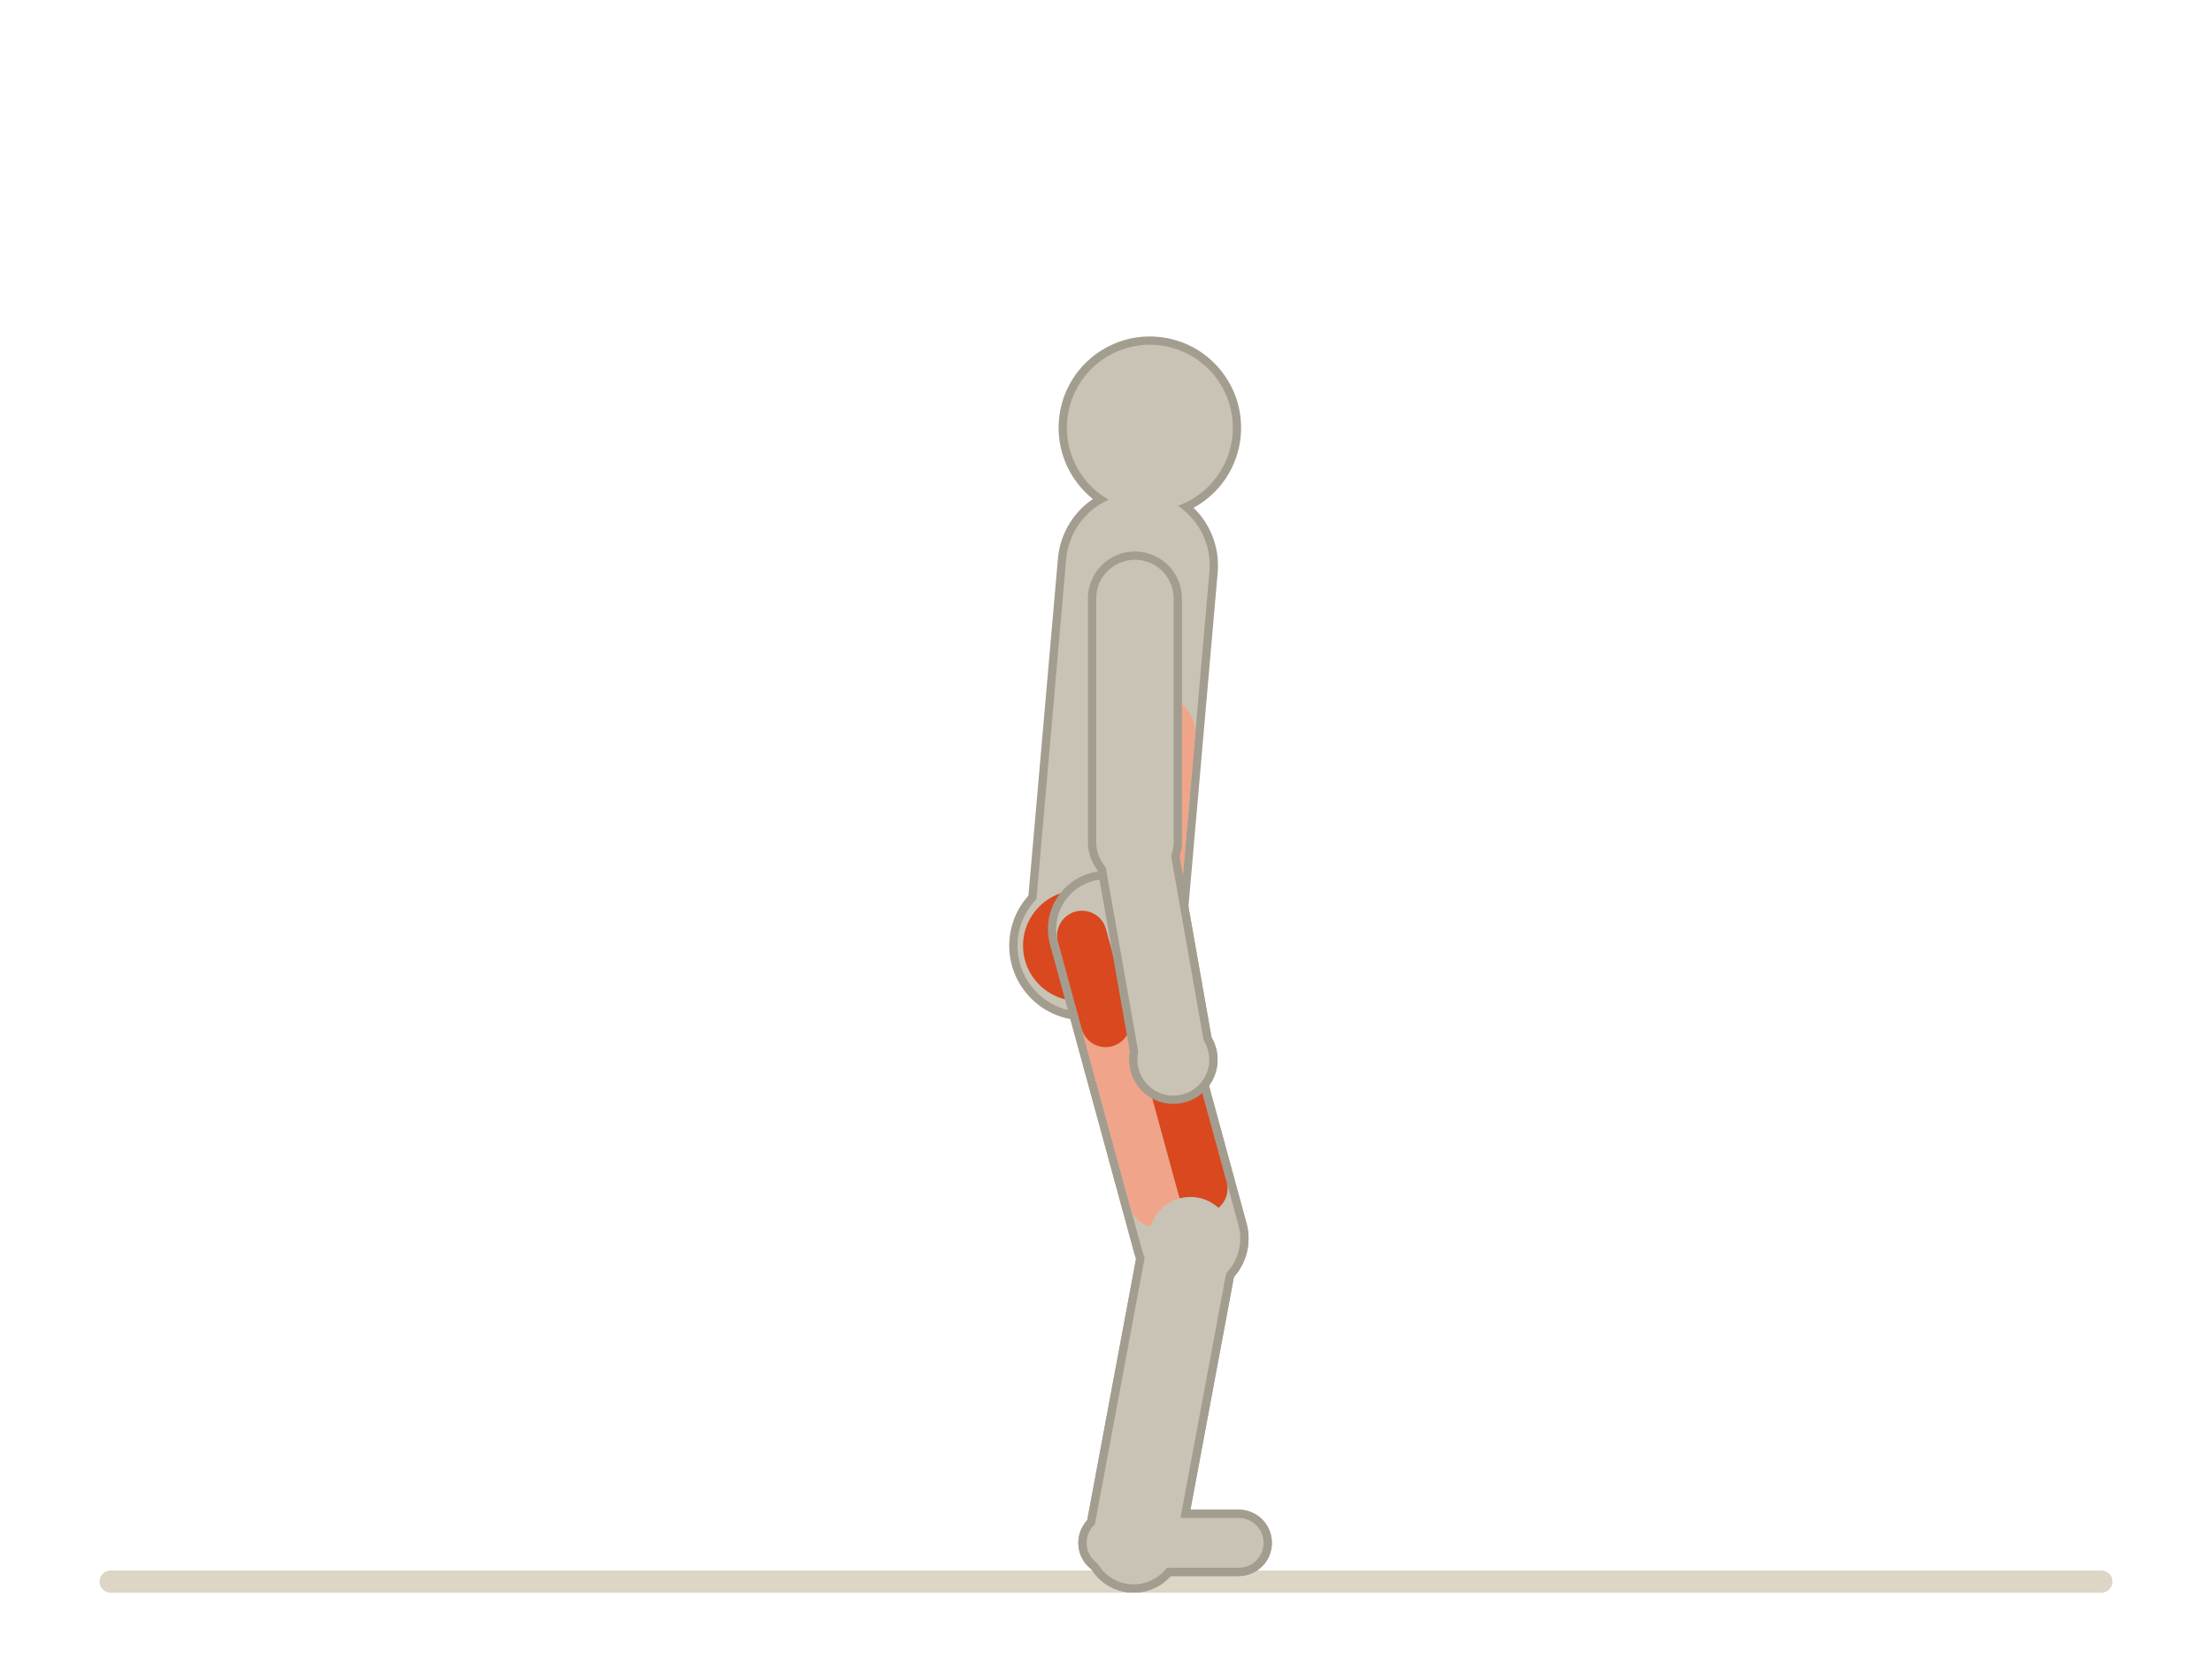
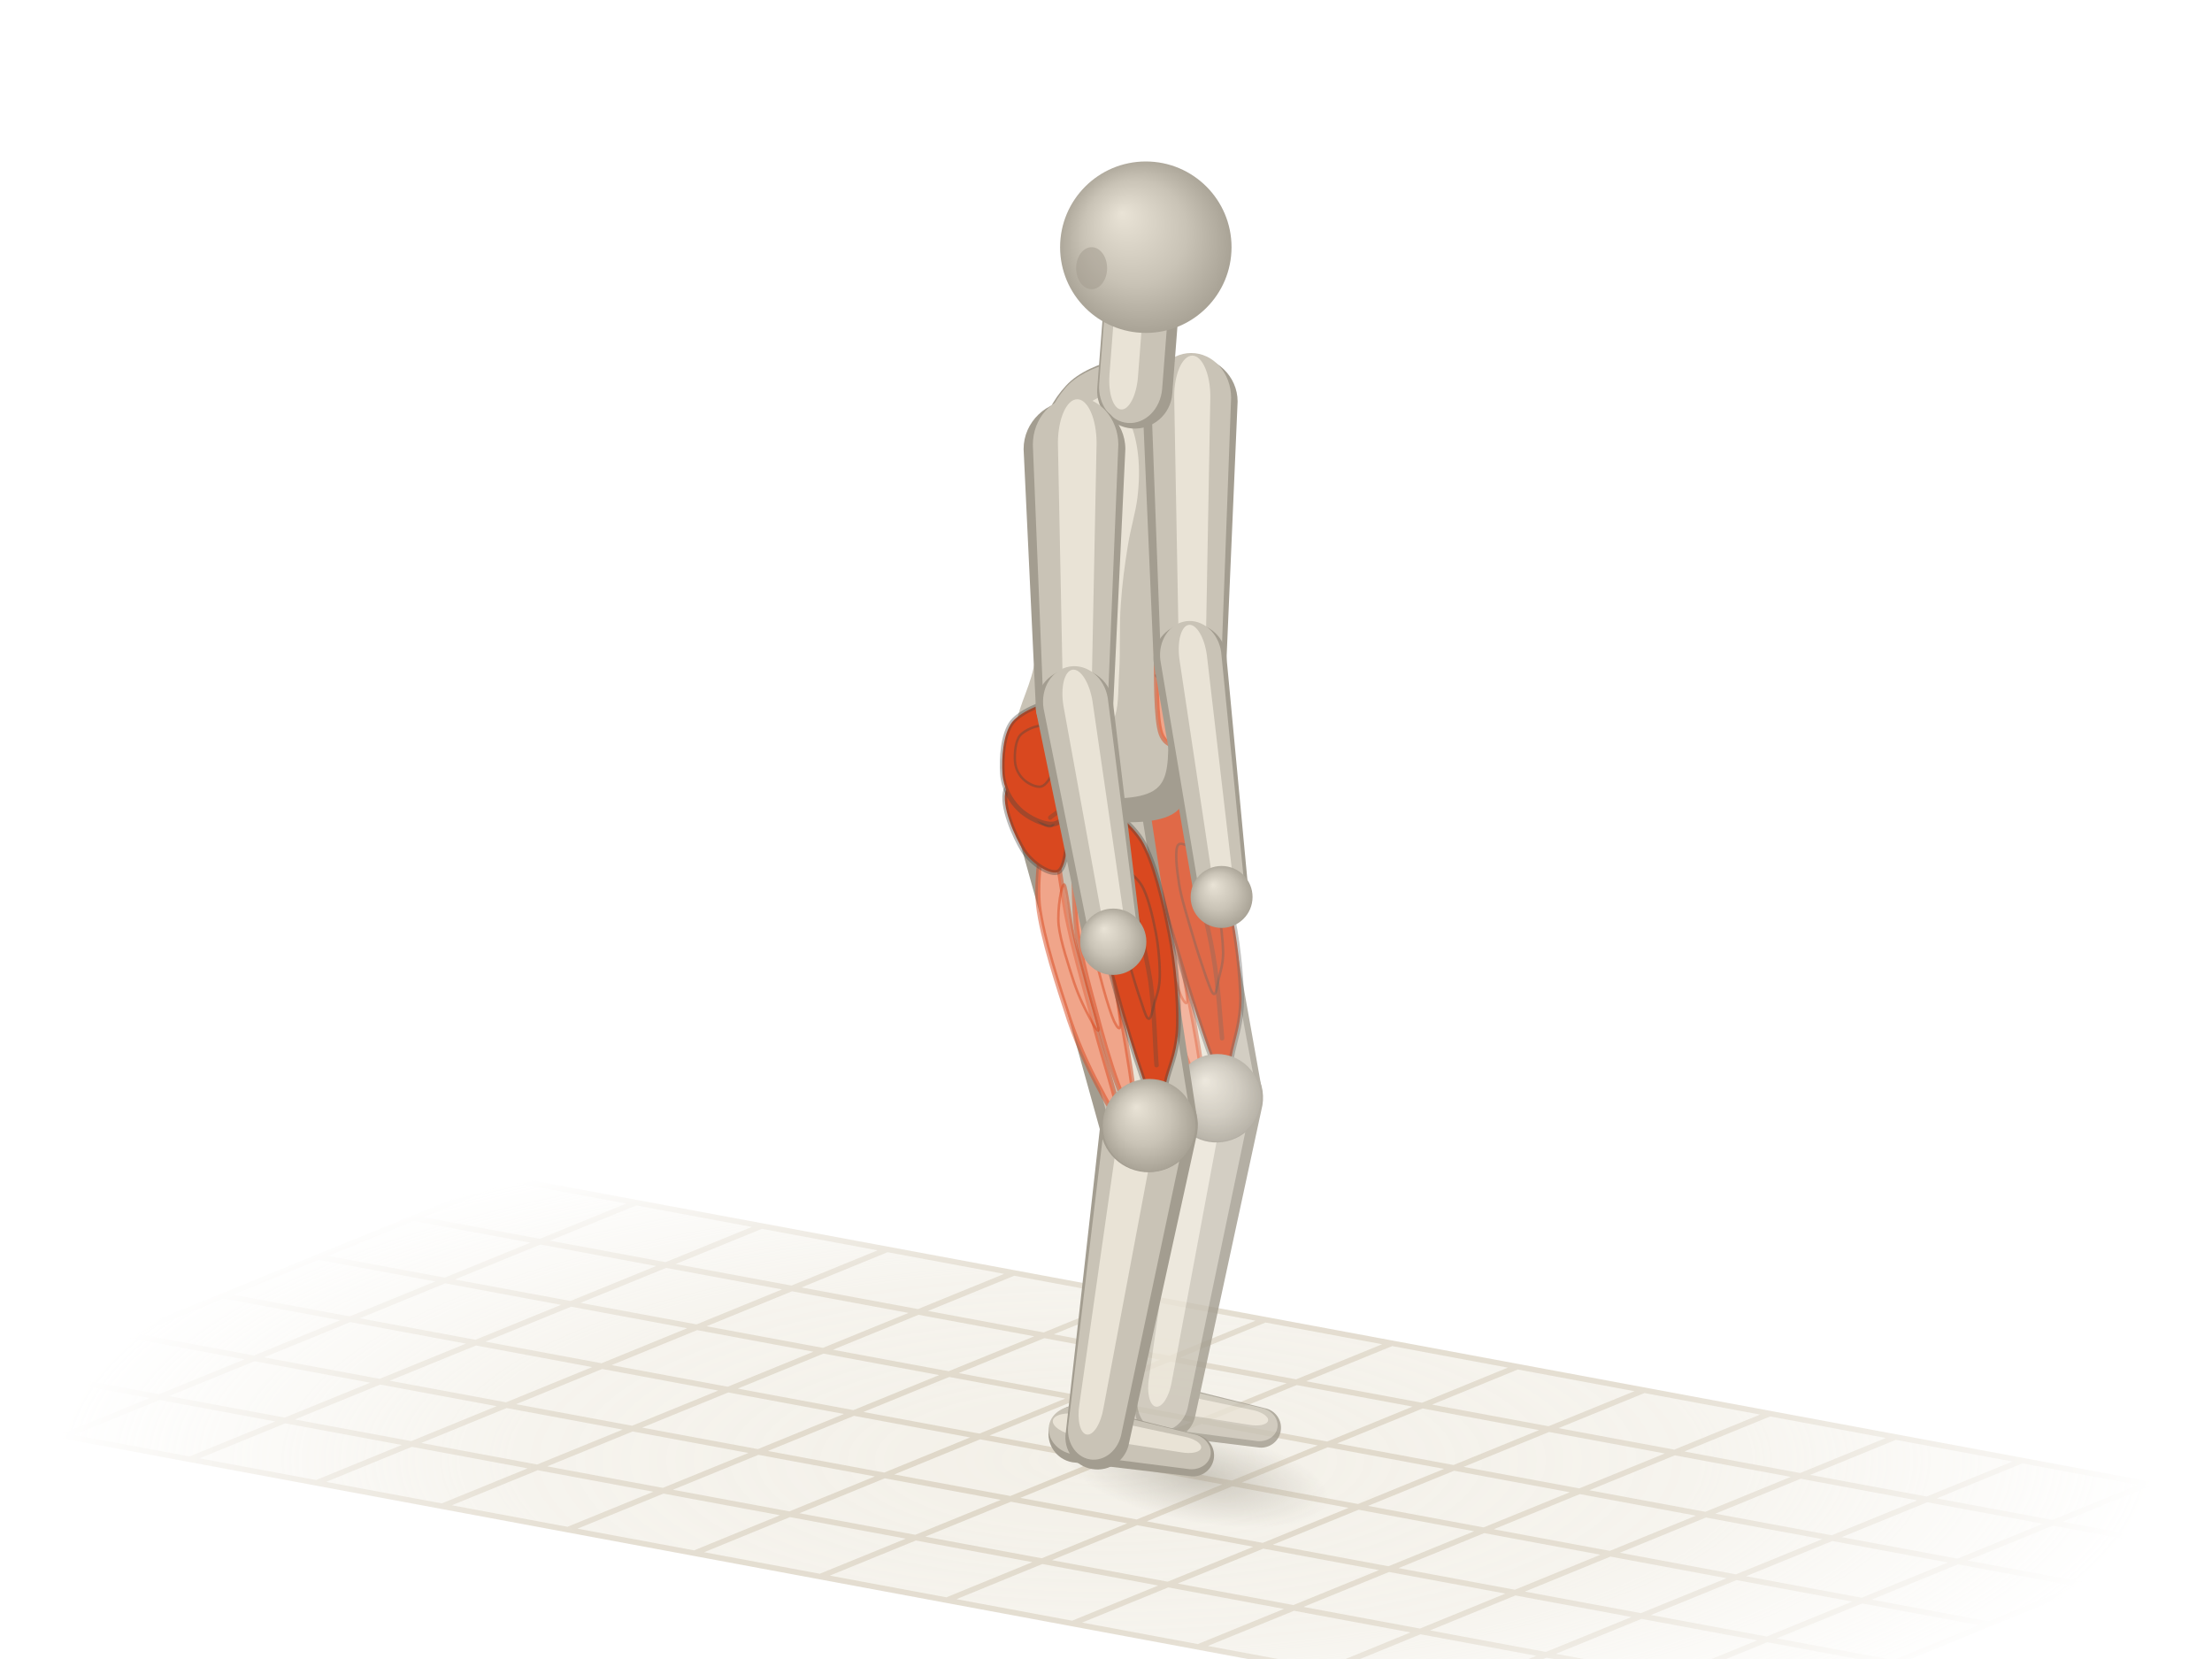
<svg xmlns="http://www.w3.org/2000/svg" viewBox="0 0 400 300">
-   <line x1="20" y1="286" x2="380" y2="286" stroke="#ddd5c5" stroke-width="4" stroke-linecap="round" />
-   <g transform="translate(200 168)">
-     <animateTransform attributeName="transform" type="translate" values="200 168;160 222;200 168" dur="3s" repeatCount="indefinite" calcMode="spline" keyTimes="0;0.5;1" keySplines="0.45 0 0.55 1;0.45 0 0.55 1" />
-     <g>
-       <g>
-         <g transform="rotate(5)">
-           <animateTransform attributeName="transform" type="rotate" values="5;42;5" dur="3s" repeatCount="indefinite" calcMode="spline" keyTimes="0;0.5;1" keySplines="0.45 0 0.55 1;0.45 0 0.55 1" />
-           <g transform="translate(0 -60)">
-             <g transform="rotate(-5)">
-               <animateTransform attributeName="transform" type="rotate" values="-5;-128;-5" dur="3s" repeatCount="indefinite" calcMode="spline" keyTimes="0;0.5;1" keySplines="0.45 0 0.55 1;0.45 0 0.55 1" />
-               <line x1="0" y1="0" x2="0" y2="44" stroke="#a39d90" stroke-width="17" stroke-linecap="round" />
-               <g transform="translate(0 44)">
-                 <g transform="rotate(-10)">
-                   <animateTransform attributeName="transform" type="rotate" values="-10;-5;-10" dur="3s" repeatCount="indefinite" calcMode="spline" keyTimes="0;0.5;1" keySplines="0.45 0 0.55 1;0.45 0 0.55 1" />
-                   <line x1="0" y1="0" x2="0" y2="40" stroke="#a39d90" stroke-width="15" stroke-linecap="round" />
-                   <g transform="translate(0 40)">
-                     <g>
-                       <circle cx="0" cy="0" r="8" fill="#a39d90" />
-                     </g>
-                   </g>
-                 </g>
-               </g>
-             </g>
-           </g>
-         </g>
-       </g>
+   <defs>
+     <radialGradient id="a1-sph" cx=".5" cy=".5" r=".55" fx=".36" fy=".3">
+       <stop offset="0" stop-color="#e9e3d6" />
+       <stop offset=".55" stop-color="#c9c3b6" />
+       <stop offset="1" stop-color="#a39d90" />
+     </radialGradient>
+     <path id="a1s0" d="M-9.4 1.1C-9.2 5.5 -8.9 11.9 -6.2 14.3C-3.6 16.7 1.4 15.5 6.2 15.4C11.1 15.3 17.7 13.8 22.9 13.8C28.1 13.7 33 14.2 37.5 14.9C42 15.5 46.2 17.3 50 17.6C53.8 17.9 57.3 17.5 60.4 16.5C63.5 15.5 66.5 13.8 68.7 11.6C71 9.4 73.1 6 74 3.3C74.8 0.6 74.8 -1.7 74 -4.4C73.1 -7.1 71.4 -11 68.7 -13.2C66.1 -15.4 62.5 -17.1 58.3 -17.6C54.2 -18.1 48.6 -16.6 43.7 -15.9C38.9 -15.3 34 -13.8 29.2 -13.8C24.3 -13.7 19.1 -14.7 14.6 -15.4C10.1 -16.1 5.7 -18.7 2.1 -18.2C-1.6 -17.6 -5.4 -15.3 -7.3 -12.1C-9.2 -8.9 -9.5 -3.3 -9.4 1.1Z" />
+     <path id="a1s3" d="M0 9.2L48.4 7A7 7 0 0 0 48.4 -7L0 -9.2A9.2 9.2 0 0 0 0 9.2Z" />
+     <path id="a1s4" d="M0 7L44 5.2A5.2 5.2 0 0 0 44 -5.2L0 -7A7 7 0 0 0 0 7Z" />
+     <path id="a1s5" d="M0 12.6L63.8 8.8A8.8 8.8 0 0 0 63.8 -8.8L0 -12.6A12.6 12.6 0 0 0 0 12.6Z" />
+     <path id="a1s10" d="M0 8.8L57.2 5.8A5.8 5.8 0 0 0 57.2 -5.8L0 -8.8A8.8 8.8 0 0 0 0 8.8Z" />
+     <path id="a1s11" d="M0 5.2L21.3 3.8A3.8 3.8 0 0 0 21.3 -3.8L0 -5.2A5.2 5.2 0 0 0 0 5.2Z" />
+     <path id="a1s12" d="M0 8.6L48.4 6.6A6.6 6.6 0 0 0 48.4 -6.6L0 -8.6A8.6 8.6 0 0 0 0 8.6Z" />
+     <path id="a1s13" d="M0 6.6L43.9 4.9A4.9 4.9 0 0 0 43.9 -4.9L0 -6.6A6.6 6.6 0 0 0 0 6.6Z" />
+     <path id="a1s14" d="M0 11.8L63.7 8.3A8.3 8.3 0 0 0 63.7 -8.3L0 -11.8A11.8 11.8 0 0 0 0 11.8Z" />
+     <path id="a1s19" d="M0 8.3L57.2 5.5A5.5 5.5 0 0 0 57.2 -5.5L0 -8.3A8.3 8.3 0 0 0 0 8.3Z" />
+     <path id="a1s20" d="M0 4.9L21.3 3.6A3.6 3.6 0 0 0 21.3 -3.6L0 -4.9A4.9 4.9 0 0 0 0 4.9Z" />
+     <path id="a1s21" d="M0 6.8L12.5 6.8A6.8 6.8 0 0 0 12.5 -6.8L0 -6.8A6.8 6.8 0 0 0 0 6.8Z" />
+     <radialGradient id="a1-fade" gradientUnits="userSpaceOnUse" cx="200" cy="264" r="190" gradientTransform="translate(200 264) scale(1 .32) translate(-200 -264)">
+       <stop offset="0" stop-color="#fff" />
+       <stop offset=".55" stop-color="#fff" stop-opacity=".75" />
+       <stop offset="1" stop-color="#fff" stop-opacity="0" />
+     </radialGradient>
+     <mask id="a1-gm" maskUnits="userSpaceOnUse" x="0" y="0" width="400" height="300">
+       <rect width="400" height="300" fill="url(#a1-fade)" />
+     </mask>
+     <radialGradient id="a1-shd">
+       <stop offset="0" stop-color="#a39d90" stop-opacity=".5" />
+       <stop offset=".55" stop-color="#a39d90" stop-opacity=".22" />
+       <stop offset="1" stop-color="#a39d90" stop-opacity="0" />
+     </radialGradient>
+   </defs>
+   <g mask="url(#a1-gm)">
+     <path d="M92.1 213.2L411.3 272.6L307.9 314.8L-11.3 255.4Z" fill="#efeadf" fill-opacity=".7" />
+     <path d="M92.1 213.2L-11.3 255.4M114.9 217.5L11.5 259.7M137.7 221.7L34.3 263.9M160.5 225.9L57.1 268.2M183.3 230.2L79.9 272.4M206.1 234.4L102.7 276.6M228.9 238.6L125.5 280.9M251.7 242.9L148.3 285.1M274.5 247.1L171.1 289.4M297.3 251.4L193.9 293.6M320.1 255.6L216.7 297.8M342.9 259.8L239.5 302.1M365.7 264.1L262.3 306.3M388.5 268.3L285.1 310.5M411.3 272.6L307.9 314.8M92.1 213.2L411.3 272.6M74.9 220.3L394 279.6M57.6 227.3L376.8 286.6M40.4 234.3L359.6 293.7M23.2 241.4L342.4 300.7M6 248.4L325.1 307.7M-11.3 255.4L307.9 314.8" fill="none" stroke="#ddd5c5" stroke-width="1" />
+   </g>
+   <g transform="rotate(10.5)">
+     <ellipse fill="url(#a1-shd)" cx="261.6" cy="223" rx="24.1" ry="8.4">
+       <animate attributeName="cx" values="261.6;261.4;260.8;265.9;271.2;273.6;272.9;271.5;270.9;271.5;272.9;273.6;271.2;265.9;260.8;261.4;261.6" dur="3s" repeatCount="indefinite" />
+       <animate attributeName="rx" values="24.1;25;27.8;38.9;52.3;62.7;68.1;70.1;70.5;70.1;68.1;62.7;52.3;38.9;27.8;25;24.1" dur="3s" repeatCount="indefinite" />
+     </ellipse>
+   </g>
+   <g opacity=".82">
+     <g transform="translate(207.1 254.3) rotate(10.5)">
+       <animateTransform attributeName="transform" type="translate" values="207.1 254.3;207.8 255.4;209.9 258.5;213 262;215 263.1;213.9 260.8;210.8 257.4;208 255;207.1 254.3;208 255;210.8 257.4;213.9 260.8;215 263.1;213 262;209.9 258.5;207.8 255.4;207.1 254.3" dur="3s" repeatCount="indefinite" />
+       <animateTransform attributeName="transform" type="rotate" values="10.5;10.5;10.5;10.5;10.5;10.5;10.5;10.5;10.5;10.5;10.5;10.5;10.5;10.5;10.5;10.5;10.5" additive="sum" dur="3s" repeatCount="indefinite" />
+       <use href="#a1s20" fill="#a39d90" />
+       <use href="#a1s20" fill="#c9c3b6" transform="matrix(0.98 0 0 0.84 -0.2 -0.5)" />
+       <use href="#a1s20" fill="#e9e3d6" transform="matrix(0.9 0 0 0.38 -0.1 -1.5)" />
+     </g>
+     <g transform="translate(220.1 198.5) rotate(99.4) scale(1 1)">
+       <animateTransform attributeName="transform" type="translate" values="220.1 198.5;220.9 199.6;223.2 202.8;226.7 206.5;229.2 207.8;228.7 205.8;225.9 202.5;223.4 200.2;222.5 199.5;223.4 200.2;225.9 202.5;228.7 205.8;229.2 207.8;226.7 206.5;223.2 202.8;220.9 199.6;220.1 198.5" dur="3s" repeatCount="indefinite" />
+       <animateTransform attributeName="transform" type="rotate" values="99.4;99.5;99.7;100.2;100.7;101.3;101.7;102;102;102;101.7;101.3;100.7;100.2;99.7;99.5;99.4" additive="sum" dur="3s" repeatCount="indefinite" />
+       <animateTransform attributeName="transform" type="scale" values="1 1;1 1;1 1;1 1;0.99 1;0.99 1;0.99 1;0.99 1;0.99 1;0.99 1;0.99 1;0.99 1;0.99 1;1 1;1 1;1 1;1 1" additive="sum" dur="3s" repeatCount="indefinite" />
+       <use href="#a1s19" fill="#a39d90" />
+       <use href="#a1s19" fill="#c9c3b6" transform="matrix(0.98 0 0 0.84 -0.3 0.7)" />
+       <use href="#a1s19" fill="#e9e3d6" transform="matrix(0.9 0 0 0.38 0.5 1.8)" />
+     </g>
+     <g transform="translate(205.5 137) rotate(76.7) scale(0.99 1)">
+       <animateTransform attributeName="transform" type="translate" values="205.5 137;204.5 138.4;201.2 143;195.2 151.2;187.3 162.1;179.4 173;173.4 181.2;170.1 185.9;169.1 187.3;170.1 185.9;173.4 181.2;179.4 173;187.3 162.1;195.2 151.2;201.2 143;204.5 138.4;205.5 137" dur="3s" repeatCount="indefinite" />
+       <animateTransform attributeName="transform" type="rotate" values="76.7;75.1;69.7;60.3;47.5;33.6;22.1;15.1;12.9;15.1;22.1;33.6;47.5;60.3;69.7;75.1;76.7" additive="sum" dur="3s" repeatCount="indefinite" />
+       <animateTransform attributeName="transform" type="scale" values="0.99 1;0.99 1;1 1;1 1;0.97 1;0.93 1;0.89 1;0.87 1;0.86 1;0.87 1;0.89 1;0.93 1;0.97 1;1 1;1 1;0.99 1;0.99 1" additive="sum" dur="3s" repeatCount="indefinite" />
+       <use href="#a1s14" fill="#a39d90" />
+       <use href="#a1s14" fill="#c9c3b6" transform="matrix(0.98 0 0 0.84 -0.9 -0.4)" />
+       <use href="#a1s14" fill="#e9e3d6" transform="matrix(0.9 0 0 0.38 -1.1 -1.2)" />
+       <path id="a1m15" d="M6.4 5.7C5.5 6.4 14.4 9.9 20.4 10.5C26.3 11.1 36.1 10.1 42.1 9.5C48 8.9 53 7.6 56.1 6.8C59.2 6 62.5 4.9 60.6 4.6C58.6 4.4 50.5 5.2 44.6 5.4C38.8 5.7 31.9 6.2 25.5 6.2C19.1 6.3 7.2 5 6.4 5.7Z" fill="#f0a58a" stroke="#d9481f" stroke-opacity=".5" stroke-width=".9" stroke-linejoin="round" />
+       <use href="#a1m15" fill="#fffdf8" fill-opacity=".3" stroke="none" transform="matrix(0.5 0 0 0.5 14.9 2.6)" />
+       <path id="a1m16" d="M8.9 1.4C8.9 2.1 19.5 4.4 25.5 5C31.4 5.6 39.3 4.9 44.6 4.7C49.9 4.4 54.9 3.9 57.4 3.5C59.8 3 61.4 2.2 59.3 1.7C57.2 1.3 50.2 0.9 44.6 0.7C39 0.6 31.4 0.4 25.5 0.5C19.5 0.6 8.9 0.6 8.9 1.4Z" fill="#f0a58a" stroke="#d9481f" stroke-opacity=".5" stroke-width=".9" stroke-linejoin="round" />
+       <use href="#a1m16" fill="#fffdf8" fill-opacity=".3" stroke="none" transform="matrix(0.5 0 0 0.5 15.6 0.3)" />
+       <path id="a1m17" d="M5.1 -1.7C4 -3.4 8.5 -7.5 12.7 -8.9C17 -10.3 24.9 -10.4 30.6 -10.3C36.3 -10.3 42.9 -9.4 47.2 -8.5C51.4 -7.5 53.8 -5.9 56.1 -4.8C58.4 -3.7 61.4 -2.6 61.2 -1.9C61 -1.1 58.6 -1 54.8 -0.5C51 -0.1 44.2 0.5 38.2 0.8C32.3 1.1 24.6 1.7 19.1 1.3C13.6 0.9 6.2 0 5.1 -1.7Z" fill="#d9481f" stroke="#4a4640" stroke-opacity=".38" stroke-width=".9" stroke-linejoin="round" />
+       <use href="#a1m17" fill="#fffdf8" fill-opacity=".3" stroke="none" transform="matrix(0.5 0 0 0.5 14.7 -2.9)" />
+       <path d="M20.4 -5.4C23.4 -5.3 32.7 -5.7 38.2 -5.3C43.8 -5 51 -3.7 53.5 -3.4" fill="none" stroke="#4a4640" stroke-opacity=".3" stroke-width=".8" stroke-linecap="round" />
+       <path id="a1m18" d="M-3.8 2.4C-5.3 3.9 -3.6 10.4 -1.3 11.8C1.1 13.3 7.4 12 10.2 11C13 10.1 15.7 7.4 15.3 6C14.9 4.7 10.8 3.5 7.6 2.9C4.5 2.2 -2.3 0.9 -3.8 2.4Z" fill="#d9481f" stroke="#4a4640" stroke-opacity=".38" stroke-width=".9" stroke-linejoin="round" />
+       <use href="#a1m18" fill="#fffdf8" fill-opacity=".3" stroke="none" transform="matrix(0.5 0 0 0.5 -0.6 2.5)" />
+     </g>
+     <g transform="translate(220.1 198.5)">
+       <animateTransform attributeName="transform" type="translate" values="220.1 198.5;220.9 199.6;223.2 202.8;226.7 206.5;229.2 207.8;228.7 205.8;225.9 202.5;223.4 200.2;222.5 199.5;223.4 200.2;225.9 202.5;228.7 205.8;229.2 207.8;226.7 206.5;223.2 202.8;220.9 199.6;220.1 198.5" dur="3s" repeatCount="indefinite" />
+       <circle r="7.9" fill="url(#a1-sph)" />
    </g>
  </g>
-   <g transform="translate(200 168)">
-     <animateTransform attributeName="transform" type="translate" values="200 168;160 222;200 168" dur="3s" repeatCount="indefinite" calcMode="spline" keyTimes="0;0.5;1" keySplines="0.45 0 0.55 1;0.45 0 0.55 1" />
-     <g>
-       <g>
-         <g transform="rotate(5)">
-           <animateTransform attributeName="transform" type="rotate" values="5;42;5" dur="3s" repeatCount="indefinite" calcMode="spline" keyTimes="0;0.5;1" keySplines="0.45 0 0.55 1;0.45 0 0.55 1" />
-           <g transform="translate(0 -60)">
-             <g transform="rotate(-5)">
-               <animateTransform attributeName="transform" type="rotate" values="-5;-128;-5" dur="3s" repeatCount="indefinite" calcMode="spline" keyTimes="0;0.5;1" keySplines="0.45 0 0.55 1;0.45 0 0.55 1" />
-               <line x1="0" y1="0" x2="0" y2="44" stroke="#c9c3b6" stroke-width="14" stroke-linecap="round" />
-               <g transform="translate(0 44)">
-                 <g transform="rotate(-10)">
-                   <animateTransform attributeName="transform" type="rotate" values="-10;-5;-10" dur="3s" repeatCount="indefinite" calcMode="spline" keyTimes="0;0.5;1" keySplines="0.45 0 0.55 1;0.45 0 0.55 1" />
-                   <line x1="0" y1="0" x2="0" y2="40" stroke="#c9c3b6" stroke-width="12" stroke-linecap="round" />
-                   <g transform="translate(0 40)">
-                     <g>
-                       <circle cx="0" cy="0" r="6.5" fill="#c9c3b6" />
-                     </g>
-                   </g>
-                 </g>
-               </g>
-             </g>
-           </g>
-         </g>
-       </g>
-     </g>
+   <g transform="translate(194.8 259.3) rotate(10.5)">
+     <animateTransform attributeName="transform" type="translate" values="194.8 259.3;195.5 260.4;197.6 263.5;200.7 267;202.7 268.1;201.6 265.8;198.5 262.4;195.7 260;194.8 259.3;195.7 260;198.5 262.4;201.6 265.8;202.7 268.1;200.7 267;197.6 263.5;195.5 260.4;194.8 259.3" dur="3s" repeatCount="indefinite" />
+     <animateTransform attributeName="transform" type="rotate" values="10.5;10.5;10.5;10.5;10.5;10.5;10.5;10.5;10.5;10.5;10.5;10.5;10.5;10.5;10.5;10.5;10.5" additive="sum" dur="3s" repeatCount="indefinite" />
+     <use href="#a1s11" fill="#a39d90" />
+     <use href="#a1s11" fill="#c9c3b6" transform="matrix(0.98 0 0 0.84 -0.2 -0.6)" />
+     <use href="#a1s11" fill="#e9e3d6" transform="matrix(0.9 0 0 0.38 -0.1 -1.6)" />
  </g>
-   <g transform="translate(200 168)">
-     <animateTransform attributeName="transform" type="translate" values="200 168;160 222;200 168" dur="3s" repeatCount="indefinite" calcMode="spline" keyTimes="0;0.5;1" keySplines="0.45 0 0.55 1;0.45 0 0.55 1" />
-     <g>
-       <g>
-         <g transform="rotate(-15.27)">
-           <animateTransform attributeName="transform" type="rotate" values="-15.27;-87.51;-15.27" dur="3s" repeatCount="indefinite" calcMode="spline" keyTimes="0;0.5;1" keySplines="0.45 0 0.55 1;0.45 0 0.55 1" />
-           <line x1="0" y1="0" x2="0" y2="58" stroke="#a39d90" stroke-width="21" stroke-linecap="round" />
-           <g transform="translate(0 58)">
-             <g transform="rotate(25.85)">
-               <animateTransform attributeName="transform" type="rotate" values="25.85;100.88;25.85" dur="3s" repeatCount="indefinite" calcMode="spline" keyTimes="0;0.5;1" keySplines="0.45 0 0.55 1;0.45 0 0.55 1" />
-               <line x1="0" y1="0" x2="0" y2="56" stroke="#a39d90" stroke-width="18" stroke-linecap="round" />
-               <g transform="translate(0 56)">
-                 <g transform="rotate(-10.58)">
-                   <animateTransform attributeName="transform" type="rotate" values="-10.58;-13.37;-10.58" dur="3s" repeatCount="indefinite" calcMode="spline" keyTimes="0;0.5;1" keySplines="0.45 0 0.55 1;0.45 0 0.55 1" />
-                   <line x1="-4" y1="0" x2="19" y2="0" stroke="#a39d90" stroke-width="12" stroke-linecap="round" />
-                 </g>
-               </g>
-             </g>
-           </g>
-         </g>
-       </g>
-     </g>
+   <g transform="translate(207.8 203.5) rotate(99.4) scale(1 1)">
+     <animateTransform attributeName="transform" type="translate" values="207.8 203.5;208.6 204.6;210.9 207.8;214.4 211.5;216.9 212.9;216.4 210.8;213.6 207.5;211.1 205.3;210.2 204.5;211.1 205.3;213.6 207.5;216.4 210.8;216.9 212.9;214.4 211.5;210.9 207.8;208.6 204.6;207.8 203.5" dur="3s" repeatCount="indefinite" />
+     <animateTransform attributeName="transform" type="rotate" values="99.4;99.5;99.7;100.2;100.7;101.3;101.7;102;102;102;101.7;101.3;100.7;100.2;99.7;99.5;99.4" additive="sum" dur="3s" repeatCount="indefinite" />
+     <animateTransform attributeName="transform" type="scale" values="1 1;1 1;1 1;1 1;0.99 1;0.99 1;0.99 1;0.99 1;0.99 1;0.99 1;0.99 1;0.99 1;0.99 1;1 1;1 1;1 1;1 1" additive="sum" dur="3s" repeatCount="indefinite" />
+     <use href="#a1s10" fill="#a39d90" />
+     <use href="#a1s10" fill="#c9c3b6" transform="matrix(0.98 0 0 0.84 -0.4 0.7)" />
+     <use href="#a1s10" fill="#e9e3d6" transform="matrix(0.9 0 0 0.38 0.3 2)" />
  </g>
-   <g transform="translate(200 168)">
-     <animateTransform attributeName="transform" type="translate" values="200 168;160 222;200 168" dur="3s" repeatCount="indefinite" calcMode="spline" keyTimes="0;0.5;1" keySplines="0.45 0 0.55 1;0.45 0 0.55 1" />
-     <g>
-       <g>
-         <g transform="rotate(-15.27)">
-           <animateTransform attributeName="transform" type="rotate" values="-15.27;-87.51;-15.27" dur="3s" repeatCount="indefinite" calcMode="spline" keyTimes="0;0.5;1" keySplines="0.45 0 0.55 1;0.45 0 0.55 1" />
-           <line x1="0" y1="0" x2="0" y2="58" stroke="#c9c3b6" stroke-width="18" stroke-linecap="round" />
-           <line x1="-4.5" y1="17.4" x2="-4.5" y2="49.88" stroke="#f0a58a" stroke-width="9" stroke-linecap="round" />
-           <line x1="4.5" y1="11.6" x2="4.5" y2="49.88" stroke="#d9481f" stroke-width="9" stroke-linecap="round" />
-           <line x1="-4.5" y1="0" x2="-4.5" y2="16.24" stroke="#d9481f" stroke-width="9" stroke-linecap="round" />
-           <g transform="translate(0 58)">
-             <g transform="rotate(25.85)">
-               <animateTransform attributeName="transform" type="rotate" values="25.85;100.88;25.85" dur="3s" repeatCount="indefinite" calcMode="spline" keyTimes="0;0.5;1" keySplines="0.45 0 0.55 1;0.45 0 0.55 1" />
-               <line x1="0" y1="0" x2="0" y2="56" stroke="#c9c3b6" stroke-width="15" stroke-linecap="round" />
-               <g transform="translate(0 56)">
-                 <g transform="rotate(-10.58)">
-                   <animateTransform attributeName="transform" type="rotate" values="-10.58;-13.37;-10.58" dur="3s" repeatCount="indefinite" calcMode="spline" keyTimes="0;0.5;1" keySplines="0.45 0 0.55 1;0.45 0 0.55 1" />
-                   <line x1="-4" y1="0" x2="19" y2="0" stroke="#c9c3b6" stroke-width="9" stroke-linecap="round" />
-                 </g>
-               </g>
-             </g>
-           </g>
-         </g>
-       </g>
-     </g>
+   <g transform="translate(194.5 141.5) rotate(77.9) scale(0.99 1)">
+     <animateTransform attributeName="transform" type="translate" values="194.5 141.5;193.4 142.9;190.1 147.5;184.1 155.8;176.2 166.6;168.3 177.5;162.4 185.8;159 190.4;158 191.8;159 190.4;162.4 185.8;168.3 177.5;176.2 166.6;184.1 155.8;190.1 147.5;193.4 142.9;194.5 141.5" dur="3s" repeatCount="indefinite" />
+     <animateTransform attributeName="transform" type="rotate" values="77.9;76.3;70.9;61.5;48.6;34.7;23;15.9;13.7;15.9;23;34.7;48.6;61.5;70.9;76.3;77.9" additive="sum" dur="3s" repeatCount="indefinite" />
+     <animateTransform attributeName="transform" type="scale" values="0.99 1;1 1;1 1;0.99 1;0.97 1;0.92 1;0.87 1;0.85 1;0.84 1;0.85 1;0.87 1;0.92 1;0.97 1;0.99 1;1 1;1 1;0.99 1" additive="sum" dur="3s" repeatCount="indefinite" />
+     <use href="#a1s5" fill="#a39d90" />
+     <use href="#a1s5" fill="#c9c3b6" transform="matrix(0.98 0 0 0.84 -1 -0.4)" />
+     <use href="#a1s5" fill="#e9e3d6" transform="matrix(0.9 0 0 0.38 -1.4 -1.2)" />
+     <path id="a1m6" d="M6.4 6.1C5.5 6.9 14.5 10.5 20.4 11.2C26.4 11.8 36.2 10.7 42.1 10.1C48.1 9.4 53.1 8.1 56.1 7.2C59.2 6.4 62.5 5.2 60.6 4.9C58.7 4.7 50.5 5.5 44.7 5.8C38.8 6 31.9 6.6 25.5 6.6C19.1 6.7 7.2 5.4 6.4 6.1Z" fill="#f0a58a" stroke="#d9481f" stroke-opacity=".5" stroke-width=".9" stroke-linejoin="round" />
+     <use href="#a1m6" fill="#fffdf8" fill-opacity=".3" stroke="none" transform="matrix(0.5 0 0 0.5 14.6 2.8)" />
+     <path id="a1m7" d="M8.9 1.4C8.9 2.2 19.6 4.7 25.5 5.3C31.5 5.9 39.3 5.2 44.7 5C50 4.7 55 4.2 57.4 3.7C59.9 3.1 61.5 2.3 59.3 1.8C57.2 1.3 50.3 1 44.7 0.8C39 0.6 31.5 0.4 25.5 0.6C19.6 0.7 8.9 0.7 8.9 1.4Z" fill="#f0a58a" stroke="#d9481f" stroke-opacity=".5" stroke-width=".9" stroke-linejoin="round" />
+     <use href="#a1m7" fill="#fffdf8" fill-opacity=".3" stroke="none" transform="matrix(0.5 0 0 0.5 15.4 0.4)" />
+     <path id="a1m8" d="M5.1 -1.8C4 -3.7 8.5 -7.9 12.8 -9.5C17 -11 24.9 -11.1 30.6 -11C36.4 -10.9 43 -10 47.2 -9C51.5 -8 53.8 -6.3 56.1 -5.1C58.5 -3.9 61.5 -2.7 61.2 -2C61 -1.2 58.7 -1 54.9 -0.6C51 -0.1 44.2 0.5 38.3 0.8C32.3 1.1 24.7 1.8 19.1 1.4C13.6 0.9 6.2 0 5.1 -1.8Z" fill="#d9481f" stroke="#4a4640" stroke-opacity=".38" stroke-width=".9" stroke-linejoin="round" />
+     <use href="#a1m8" fill="#fffdf8" fill-opacity=".3" stroke="none" transform="matrix(0.5 0 0 0.5 14.4 -3)" />
+     <path d="M20.4 -5.7C23.4 -5.7 32.7 -6 38.3 -5.7C43.8 -5.3 51 -3.9 53.6 -3.6" fill="none" stroke="#4a4640" stroke-opacity=".3" stroke-width=".8" stroke-linecap="round" />
+     <path id="a1m9" d="M-3.8 2.5C-5.3 4.1 -3.6 11.1 -1.3 12.6C1.1 14.1 7.4 12.8 10.2 11.8C13 10.7 15.7 7.9 15.3 6.4C14.9 5 10.8 3.7 7.7 3C4.5 2.4 -2.3 0.9 -3.8 2.5Z" fill="#d9481f" stroke="#4a4640" stroke-opacity=".38" stroke-width=".9" stroke-linejoin="round" />
+     <use href="#a1m9" fill="#fffdf8" fill-opacity=".3" stroke="none" transform="matrix(0.5 0 0 0.5 -0.8 2.7)" />
  </g>
-   <g transform="translate(200 168)">
-     <animateTransform attributeName="transform" type="translate" values="200 168;160 222;200 168" dur="3s" repeatCount="indefinite" calcMode="spline" keyTimes="0;0.5;1" keySplines="0.45 0 0.55 1;0.45 0 0.55 1" />
-     <g>
-       <g>
-         <g transform="rotate(5)">
-           <animateTransform attributeName="transform" type="rotate" values="5;42;5" dur="3s" repeatCount="indefinite" calcMode="spline" keyTimes="0;0.5;1" keySplines="0.45 0 0.55 1;0.45 0 0.55 1" />
-           <line x1="0" y1="0" x2="0" y2="-66" stroke="#a39d90" stroke-width="29" stroke-linecap="round" />
-           <g transform="translate(0 -66)">
-             <g>
-               <line x1="0" y1="0" x2="0" y2="-12" stroke="#a39d90" stroke-width="15" stroke-linecap="round" />
-               <circle cx="0" cy="-25" r="16.5" fill="#a39d90" />
-             </g>
-           </g>
-         </g>
-       </g>
-       <circle cx="-4" cy="3" r="13.5" fill="#a39d90" />
-     </g>
+   <g transform="translate(207.8 203.5)">
+     <animateTransform attributeName="transform" type="translate" values="207.8 203.5;208.6 204.6;210.9 207.8;214.4 211.5;216.9 212.9;216.4 210.8;213.6 207.5;211.1 205.3;210.2 204.5;211.1 205.3;213.6 207.5;216.4 210.8;216.9 212.9;214.4 211.5;210.9 207.8;208.6 204.6;207.8 203.5" dur="3s" repeatCount="indefinite" />
+     <circle r="8.4" fill="url(#a1-sph)" />
  </g>
-   <g transform="translate(200 168)">
-     <animateTransform attributeName="transform" type="translate" values="200 168;160 222;200 168" dur="3s" repeatCount="indefinite" calcMode="spline" keyTimes="0;0.5;1" keySplines="0.45 0 0.55 1;0.45 0 0.55 1" />
-     <g>
-       <g>
-         <g transform="rotate(5)">
-           <animateTransform attributeName="transform" type="rotate" values="5;42;5" dur="3s" repeatCount="indefinite" calcMode="spline" keyTimes="0;0.5;1" keySplines="0.45 0 0.55 1;0.45 0 0.55 1" />
-           <line x1="0" y1="0" x2="0" y2="-66" stroke="#c9c3b6" stroke-width="26" stroke-linecap="round" />
-           <line x1="6.5" y1="-9.9" x2="6.5" y2="-36.3" stroke="#f0a58a" stroke-width="13" stroke-linecap="round" />
-           <g transform="translate(0 -66)">
-             <g>
-               <line x1="0" y1="0" x2="0" y2="-12" stroke="#c9c3b6" stroke-width="12" stroke-linecap="round" />
-               <circle cx="0" cy="-25" r="15" fill="#c9c3b6" />
-             </g>
-           </g>
-         </g>
-       </g>
-       <circle cx="-4" cy="3" r="12" fill="#c9c3b6" />
-       <circle cx="-5" cy="3" r="10" fill="#d9481f" />
-     </g>
+   <g transform="translate(200 139.2) rotate(-85.6) scale(1 0.95)">
+     <animateTransform attributeName="transform" type="translate" values="200 139.2;199 140.6;195.6 145.3;189.7 153.5;181.8 164.4;173.9 175.3;167.9 183.5;164.5 188.1;163.5 189.5;164.5 188.1;167.9 183.5;173.9 175.3;181.8 164.4;189.7 153.5;195.6 145.3;199 140.6;200 139.2" dur="3s" repeatCount="indefinite" />
+     <animateTransform attributeName="transform" type="rotate" values="-85.6;-84.7;-81.6;-76;-68;-59.6;-52.9;-49;-47.8;-49;-52.9;-59.6;-68;-76;-81.6;-84.7;-85.6" additive="sum" dur="3s" repeatCount="indefinite" />
+     <animateTransform attributeName="transform" type="scale" values="1 0.95;1 0.95;0.99 0.95;0.96 0.94;0.93 0.92;0.9 0.91;0.88 0.9;0.87 0.89;0.87 0.89;0.87 0.89;0.88 0.9;0.9 0.91;0.93 0.92;0.96 0.94;0.99 0.95;1 0.95;1 0.95" additive="sum" dur="3s" repeatCount="indefinite" />
+     <use href="#a1s0" fill="#a39d90" />
+     <use href="#a1s0" fill="#c9c3b6" transform="matrix(0.94 0 0 0.86 3.6 -2)" />
+     <use href="#a1s0" fill="#e9e3d6" transform="matrix(0.72 0 0 0.42 13.5 -5.4)" />
+     <path id="a1m1" d="M7.3 9.9C4.7 11.1 4.7 14.3 7.3 15C9.9 15.7 17.5 14 22.9 14.1C28.3 14.1 36.1 15.8 39.6 15.2C43.1 14.6 43.7 11.8 43.7 10.5C43.7 9.1 43.1 7.6 39.6 7.2C36.1 6.7 28.3 7.2 22.9 7.7C17.5 8.2 9.9 8.7 7.3 9.9Z" fill="#f0a58a" stroke="#d9481f" stroke-opacity=".5" stroke-width=".9" stroke-linejoin="round" />
+     <use href="#a1m1" fill="#fffdf8" fill-opacity=".3" stroke="none" transform="matrix(0.5 0 0 0.5 14.5 4.1)" />
+     <path d="M17.7 8.3C17.7 9.3 17.7 13.3 17.7 14.3" fill="none" stroke="#4a4640" stroke-opacity=".3" stroke-width=".8" stroke-linecap="round" />
+     <path d="M27.1 7.9C27.1 9 27.1 13.2 27.1 14.3" fill="none" stroke="#4a4640" stroke-opacity=".3" stroke-width=".8" stroke-linecap="round" />
+     <path d="M35.4 7.7C35.4 8.9 35.4 13.7 35.4 14.9" fill="none" stroke="#4a4640" stroke-opacity=".3" stroke-width=".8" stroke-linecap="round" />
+     <path id="a1m2" d="M11.5 -9.9C11.8 -12 9.5 -16.9 7.3 -18.5C5 -20.1 0.5 -20 -2.1 -19.6C-4.7 -19.2 -6.9 -17.7 -8.3 -15.9C-9.7 -14.2 -11.1 -10.6 -10.4 -8.8C-9.7 -7 -6.8 -5.4 -4.2 -4.9C-1.6 -4.5 2.6 -5.2 5.2 -6.1C7.8 -6.9 11.1 -7.8 11.5 -9.9Z" fill="#d9481f" stroke="#4a4640" stroke-opacity=".38" stroke-width=".9" stroke-linejoin="round" />
+     <use href="#a1m2" fill="#fffdf8" fill-opacity=".3" stroke="none" transform="matrix(0.5 0 0 0.5 1.3 -7.6)" />
+     <path d="M-9.4 -9.9C-8.7 -9.2 -6.9 -6.4 -5.2 -5.5C-3.5 -4.6 0 -4.6 1 -4.4" fill="none" stroke="#4a4640" stroke-opacity=".3" stroke-width=".8" stroke-linecap="round" />
  </g>
-   <g transform="translate(200 168)">
-     <animateTransform attributeName="transform" type="translate" values="200 168;160 222;200 168" dur="3s" repeatCount="indefinite" calcMode="spline" keyTimes="0;0.5;1" keySplines="0.45 0 0.55 1;0.45 0 0.55 1" />
-     <g>
-       <g>
-         <g transform="rotate(-15.27)">
-           <animateTransform attributeName="transform" type="rotate" values="-15.27;-87.51;-15.27" dur="3s" repeatCount="indefinite" calcMode="spline" keyTimes="0;0.5;1" keySplines="0.45 0 0.55 1;0.45 0 0.55 1" />
-           <line x1="0" y1="0" x2="0" y2="58" stroke="#a39d90" stroke-width="21" stroke-linecap="round" />
-           <g transform="translate(0 58)">
-             <g transform="rotate(25.85)">
-               <animateTransform attributeName="transform" type="rotate" values="25.85;100.88;25.85" dur="3s" repeatCount="indefinite" calcMode="spline" keyTimes="0;0.5;1" keySplines="0.45 0 0.55 1;0.45 0 0.55 1" />
-               <line x1="0" y1="0" x2="0" y2="56" stroke="#a39d90" stroke-width="18" stroke-linecap="round" />
-               <g transform="translate(0 56)">
-                 <g transform="rotate(-10.58)">
-                   <animateTransform attributeName="transform" type="rotate" values="-10.58;-13.37;-10.58" dur="3s" repeatCount="indefinite" calcMode="spline" keyTimes="0;0.5;1" keySplines="0.45 0 0.55 1;0.45 0 0.55 1" />
-                   <line x1="-4" y1="0" x2="19" y2="0" stroke="#a39d90" stroke-width="12" stroke-linecap="round" />
-                 </g>
-               </g>
-             </g>
-           </g>
-         </g>
-       </g>
-     </g>
+   <g transform="translate(215.2 72.6) rotate(90) scale(0.96 1)">
+     <animateTransform attributeName="transform" type="translate" values="215.2 72.6;215.2 74.3;215.1 80.1;214.7 90.8;214 106;212.9 122.2;211.7 135.1;210.9 142.6;210.6 144.9;210.9 142.6;211.7 135.1;212.9 122.2;214 106;214.7 90.8;215.1 80.1;215.2 74.3;215.2 72.6" dur="3s" repeatCount="indefinite" />
+     <animateTransform attributeName="transform" type="rotate" values="90;87.9;81.3;70;55;39.1;25.7;17.5;14.9;17.5;25.7;39.1;55;70;81.3;87.9;90" additive="sum" dur="3s" repeatCount="indefinite" />
+     <animateTransform attributeName="transform" type="scale" values="0.96 1;0.97 1;0.99 1;1 1;0.99 1;0.94 1;0.89 1;0.86 1;0.86 1;0.86 1;0.89 1;0.94 1;0.99 1;1 1;0.99 1;0.97 1;0.96 1" additive="sum" dur="3s" repeatCount="indefinite" />
+     <use href="#a1s12" fill="#a39d90" />
+     <use href="#a1s12" fill="#c9c3b6" transform="matrix(0.98 0 0 0.84 -0.7 -0.2)" />
+     <use href="#a1s12" fill="#e9e3d6" transform="matrix(0.9 0 0 0.38 -0.9 -0.4)" />
  </g>
-   <g transform="translate(200 168)">
-     <animateTransform attributeName="transform" type="translate" values="200 168;160 222;200 168" dur="3s" repeatCount="indefinite" calcMode="spline" keyTimes="0;0.5;1" keySplines="0.45 0 0.55 1;0.45 0 0.55 1" />
-     <g>
-       <g>
-         <g transform="rotate(-15.27)">
-           <animateTransform attributeName="transform" type="rotate" values="-15.27;-87.51;-15.27" dur="3s" repeatCount="indefinite" calcMode="spline" keyTimes="0;0.5;1" keySplines="0.45 0 0.55 1;0.45 0 0.55 1" />
-           <line x1="0" y1="0" x2="0" y2="58" stroke="#c9c3b6" stroke-width="18" stroke-linecap="round" />
-           <line x1="-4.5" y1="17.4" x2="-4.5" y2="49.88" stroke="#f0a58a" stroke-width="9" stroke-linecap="round" />
-           <line x1="4.5" y1="11.6" x2="4.5" y2="49.88" stroke="#d9481f" stroke-width="9" stroke-linecap="round" />
-           <line x1="-4.5" y1="0" x2="-4.5" y2="16.24" stroke="#d9481f" stroke-width="9" stroke-linecap="round" />
-           <g transform="translate(0 58)">
-             <g transform="rotate(25.85)">
-               <animateTransform attributeName="transform" type="rotate" values="25.85;100.88;25.85" dur="3s" repeatCount="indefinite" calcMode="spline" keyTimes="0;0.5;1" keySplines="0.45 0 0.55 1;0.45 0 0.55 1" />
-               <line x1="0" y1="0" x2="0" y2="56" stroke="#c9c3b6" stroke-width="15" stroke-linecap="round" />
-               <g transform="translate(0 56)">
-                 <g transform="rotate(-10.58)">
-                   <animateTransform attributeName="transform" type="rotate" values="-10.58;-13.37;-10.58" dur="3s" repeatCount="indefinite" calcMode="spline" keyTimes="0;0.5;1" keySplines="0.45 0 0.55 1;0.45 0 0.55 1" />
-                   <line x1="-4" y1="0" x2="19" y2="0" stroke="#c9c3b6" stroke-width="9" stroke-linecap="round" />
-                 </g>
-               </g>
-             </g>
-           </g>
-         </g>
-       </g>
-     </g>
+   <g transform="translate(215.2 119.2)">
+     <animateTransform attributeName="transform" type="translate" values="215.2 119.2;216.9 121.1;222.3 127.2;231.3 136.3;241.4 145.1;248.2 150.9;250.6 153.9;250.7 155.2;250.6 155.6;250.7 155.2;250.6 153.9;248.2 150.9;241.4 145.1;231.3 136.3;222.3 127.2;216.9 121.1;215.2 119.2" dur="3s" repeatCount="indefinite" />
+     <circle r="6.4" fill="url(#a1-sph)" />
  </g>
-   <g transform="translate(200 168)">
-     <animateTransform attributeName="transform" type="translate" values="200 168;160 222;200 168" dur="3s" repeatCount="indefinite" calcMode="spline" keyTimes="0;0.5;1" keySplines="0.45 0 0.55 1;0.45 0 0.55 1" />
-     <g>
-       <g>
-         <g transform="rotate(5)">
-           <animateTransform attributeName="transform" type="rotate" values="5;42;5" dur="3s" repeatCount="indefinite" calcMode="spline" keyTimes="0;0.5;1" keySplines="0.45 0 0.55 1;0.45 0 0.55 1" />
-           <g transform="translate(0 -60)">
-             <g transform="rotate(-5)">
-               <animateTransform attributeName="transform" type="rotate" values="-5;-128;-5" dur="3s" repeatCount="indefinite" calcMode="spline" keyTimes="0;0.5;1" keySplines="0.45 0 0.55 1;0.45 0 0.55 1" />
-               <line x1="0" y1="0" x2="0" y2="44" stroke="#a39d90" stroke-width="17" stroke-linecap="round" />
-               <g transform="translate(0 44)">
-                 <g transform="rotate(-10)">
-                   <animateTransform attributeName="transform" type="rotate" values="-10;-5;-10" dur="3s" repeatCount="indefinite" calcMode="spline" keyTimes="0;0.5;1" keySplines="0.45 0 0.55 1;0.45 0 0.55 1" />
-                   <line x1="0" y1="0" x2="0" y2="40" stroke="#a39d90" stroke-width="15" stroke-linecap="round" />
-                   <g transform="translate(0 40)">
-                     <g>
-                       <circle cx="0" cy="0" r="8" fill="#a39d90" />
-                     </g>
-                   </g>
-                 </g>
-               </g>
-             </g>
-           </g>
-         </g>
-       </g>
-     </g>
+   <g transform="translate(215.2 119.2) rotate(82.4) scale(0.99 1)">
+     <animateTransform attributeName="transform" type="translate" values="215.2 119.2;216.9 121.1;222.3 127.2;231.3 136.3;241.4 145.1;248.2 150.9;250.6 153.9;250.7 155.2;250.6 155.6;250.7 155.2;250.6 153.9;248.2 150.9;241.4 145.1;231.3 136.3;222.3 127.2;216.9 121.1;215.2 119.2" dur="3s" repeatCount="indefinite" />
+     <animateTransform attributeName="transform" type="rotate" values="82.4;80.6;74.6;64;49.6;33.9;20.7;12.5;10;12.5;20.7;33.9;49.6;64;74.6;80.6;82.4" additive="sum" dur="3s" repeatCount="indefinite" />
+     <animateTransform attributeName="transform" type="scale" values="0.99 1;0.99 1;1 1;1 1;0.97 1;0.91 1;0.86 1;0.84 1;0.83 1;0.84 1;0.86 1;0.91 1;0.97 1;1 1;1 1;0.99 1;0.99 1" additive="sum" dur="3s" repeatCount="indefinite" />
+     <use href="#a1s13" fill="#a39d90" />
+     <use href="#a1s13" fill="#c9c3b6" transform="matrix(0.98 0 0 0.84 -0.5 -0.2)" />
+     <use href="#a1s13" fill="#e9e3d6" transform="matrix(0.9 0 0 0.38 -0.3 -0.6)" />
  </g>
-   <g transform="translate(200 168)">
-     <animateTransform attributeName="transform" type="translate" values="200 168;160 222;200 168" dur="3s" repeatCount="indefinite" calcMode="spline" keyTimes="0;0.5;1" keySplines="0.45 0 0.55 1;0.45 0 0.55 1" />
-     <g>
-       <g>
-         <g transform="rotate(5)">
-           <animateTransform attributeName="transform" type="rotate" values="5;42;5" dur="3s" repeatCount="indefinite" calcMode="spline" keyTimes="0;0.5;1" keySplines="0.45 0 0.55 1;0.45 0 0.55 1" />
-           <g transform="translate(0 -60)">
-             <g transform="rotate(-5)">
-               <animateTransform attributeName="transform" type="rotate" values="-5;-128;-5" dur="3s" repeatCount="indefinite" calcMode="spline" keyTimes="0;0.5;1" keySplines="0.45 0 0.55 1;0.45 0 0.55 1" />
-               <line x1="0" y1="0" x2="0" y2="44" stroke="#c9c3b6" stroke-width="14" stroke-linecap="round" />
-               <g transform="translate(0 44)">
-                 <g transform="rotate(-10)">
-                   <animateTransform attributeName="transform" type="rotate" values="-10;-5;-10" dur="3s" repeatCount="indefinite" calcMode="spline" keyTimes="0;0.5;1" keySplines="0.45 0 0.55 1;0.45 0 0.55 1" />
-                   <line x1="0" y1="0" x2="0" y2="40" stroke="#c9c3b6" stroke-width="12" stroke-linecap="round" />
-                   <g transform="translate(0 40)">
-                     <g>
-                       <circle cx="0" cy="0" r="6.5" fill="#c9c3b6" />
-                     </g>
-                   </g>
-                 </g>
-               </g>
-             </g>
-           </g>
-         </g>
-       </g>
-     </g>
+   <g transform="translate(220.9 162.2)">
+     <animateTransform attributeName="transform" type="translate" values="220.9 162.2;224 164.2;234 169.5;250.5 175.7;268.9 177.5;281.4 173.3;286 167.3;286.6 163.2;286.5 161.9;286.6 163.2;286 167.3;281.4 173.3;268.9 177.5;250.5 175.7;234 169.5;224 164.2;220.9 162.2" dur="3s" repeatCount="indefinite" />
+     <circle r="5.6" fill="url(#a1-sph)" />
+   </g>
+   <g transform="translate(205.2 70.7) rotate(-85.6) scale(1 1)">
+     <animateTransform attributeName="transform" type="translate" values="205.2 70.7;205.3 72.4;205.5 78.3;205.7 89.2;205.8 104.8;205.3 121.6;204.6 135;204 142.8;203.8 145.2;204 142.8;204.6 135;205.3 121.6;205.8 104.8;205.7 89.2;205.5 78.3;205.3 72.4;205.2 70.7" dur="3s" repeatCount="indefinite" />
+     <animateTransform attributeName="transform" type="rotate" values="-85.6;-84.7;-81.6;-76;-68;-59.6;-52.9;-49;-47.8;-49;-52.9;-59.6;-68;-76;-81.6;-84.7;-85.6" additive="sum" dur="3s" repeatCount="indefinite" />
+     <animateTransform attributeName="transform" type="scale" values="1 1;1 1;0.99 1;0.96 1;0.93 1;0.9 1;0.88 1;0.87 1;0.87 1;0.87 1;0.88 1;0.9 1;0.93 1;0.96 1;0.99 1;1 1;1 1" additive="sum" dur="3s" repeatCount="indefinite" />
+     <use href="#a1s21" fill="#a39d90" />
+     <use href="#a1s21" fill="#c9c3b6" transform="matrix(0.98 0 0 0.84 0.8 -0.8)" />
+     <use href="#a1s21" fill="#e9e3d6" transform="matrix(0.9 0 0 0.38 2.6 -2.2)" />
+   </g>
+   <g transform="translate(207.2 44.7)">
+     <animateTransform attributeName="transform" type="translate" values="207.2 44.7;207.7 46.6;209.2 52.9;211.8 64.9;214.9 82.3;217.2 101.3;218.5 116.6;218.9 125.6;219.1 128.4;218.9 125.6;218.5 116.6;217.2 101.3;214.9 82.3;211.8 64.9;209.2 52.9;207.7 46.6;207.2 44.7" dur="3s" repeatCount="indefinite" />
+     <circle r="15.5" fill="url(#a1-sph)" />
+     <ellipse cx="-9.8" cy="3.8" rx="2.8" ry="3.8" fill="#a39d90" fill-opacity=".55" />
+   </g>
+   <g transform="translate(194.3 81.2) rotate(90) scale(0.96 1)">
+     <animateTransform attributeName="transform" type="translate" values="194.3 81.2;194.3 82.9;194.1 88.6;193.8 99.3;193.1 114.5;192 130.8;190.8 143.7;190 151.2;189.7 153.5;190 151.2;190.8 143.7;192 130.8;193.1 114.5;193.8 99.3;194.1 88.6;194.3 82.9;194.3 81.2" dur="3s" repeatCount="indefinite" />
+     <animateTransform attributeName="transform" type="rotate" values="90;87.9;81.3;70;55;39.1;25.7;17.5;14.9;17.5;25.7;39.1;55;70;81.3;87.9;90" additive="sum" dur="3s" repeatCount="indefinite" />
+     <animateTransform attributeName="transform" type="scale" values="0.96 1;0.97 1;0.99 1;1 1;0.99 1;0.94 1;0.89 1;0.86 1;0.86 1;0.86 1;0.89 1;0.94 1;0.99 1;1 1;0.99 1;0.97 1;0.96 1" additive="sum" dur="3s" repeatCount="indefinite" />
+     <use href="#a1s3" fill="#a39d90" />
+     <use href="#a1s3" fill="#c9c3b6" transform="matrix(0.98 0 0 0.84 -0.8 -0.2)" />
+     <use href="#a1s3" fill="#e9e3d6" transform="matrix(0.9 0 0 0.38 -1.1 -0.5)" />
+   </g>
+   <g transform="translate(194.3 127.7)">
+     <animateTransform attributeName="transform" type="translate" values="194.3 127.7;196 129.7;201.3 135.7;210.4 144.8;220.5 153.6;227.3 159.5;229.7 162.4;229.8 163.8;229.7 164.2;229.8 163.8;229.7 162.4;227.3 159.5;220.5 153.6;210.4 144.8;201.3 135.7;196 129.7;194.3 127.7" dur="3s" repeatCount="indefinite" />
+     <circle r="6.8" fill="url(#a1-sph)" />
+   </g>
+   <g transform="translate(194.3 127.7) rotate(80.7) scale(0.98 1)">
+     <animateTransform attributeName="transform" type="translate" values="194.3 127.7;196 129.7;201.3 135.7;210.4 144.8;220.5 153.6;227.3 159.5;229.7 162.4;229.8 163.8;229.7 164.2;229.8 163.8;229.7 162.4;227.3 159.5;220.5 153.6;210.4 144.8;201.3 135.7;196 129.7;194.3 127.7" dur="3s" repeatCount="indefinite" />
+     <animateTransform attributeName="transform" type="rotate" values="80.7;78.9;72.8;62.3;47.9;32.4;19.3;11.4;8.9;11.4;19.3;32.4;47.9;62.3;72.8;78.9;80.7" additive="sum" dur="3s" repeatCount="indefinite" />
+     <animateTransform attributeName="transform" type="scale" values="0.98 1;0.99 1;1 1;1 1;0.98 1;0.93 1;0.88 1;0.86 1;0.85 1;0.86 1;0.88 1;0.93 1;0.98 1;1 1;1 1;0.99 1;0.98 1" additive="sum" dur="3s" repeatCount="indefinite" />
+     <use href="#a1s4" fill="#a39d90" />
+     <use href="#a1s4" fill="#c9c3b6" transform="matrix(0.98 0 0 0.84 -0.5 -0.3)" />
+     <use href="#a1s4" fill="#e9e3d6" transform="matrix(0.9 0 0 0.38 -0.4 -0.7)" />
+   </g>
+   <g transform="translate(201.3 170.3)">
+     <animateTransform attributeName="transform" type="translate" values="201.3 170.3;204.3 172.2;214.3 177.6;230.8 183.7;249.3 185.5;261.8 181.3;266.3 175.3;266.9 171.2;266.8 170;266.9 171.2;266.3 175.3;261.8 181.3;249.3 185.5;230.8 183.7;214.3 177.6;204.3 172.2;201.3 170.3" dur="3s" repeatCount="indefinite" />
+     <circle r="6" fill="url(#a1-sph)" />
  </g>
</svg>
